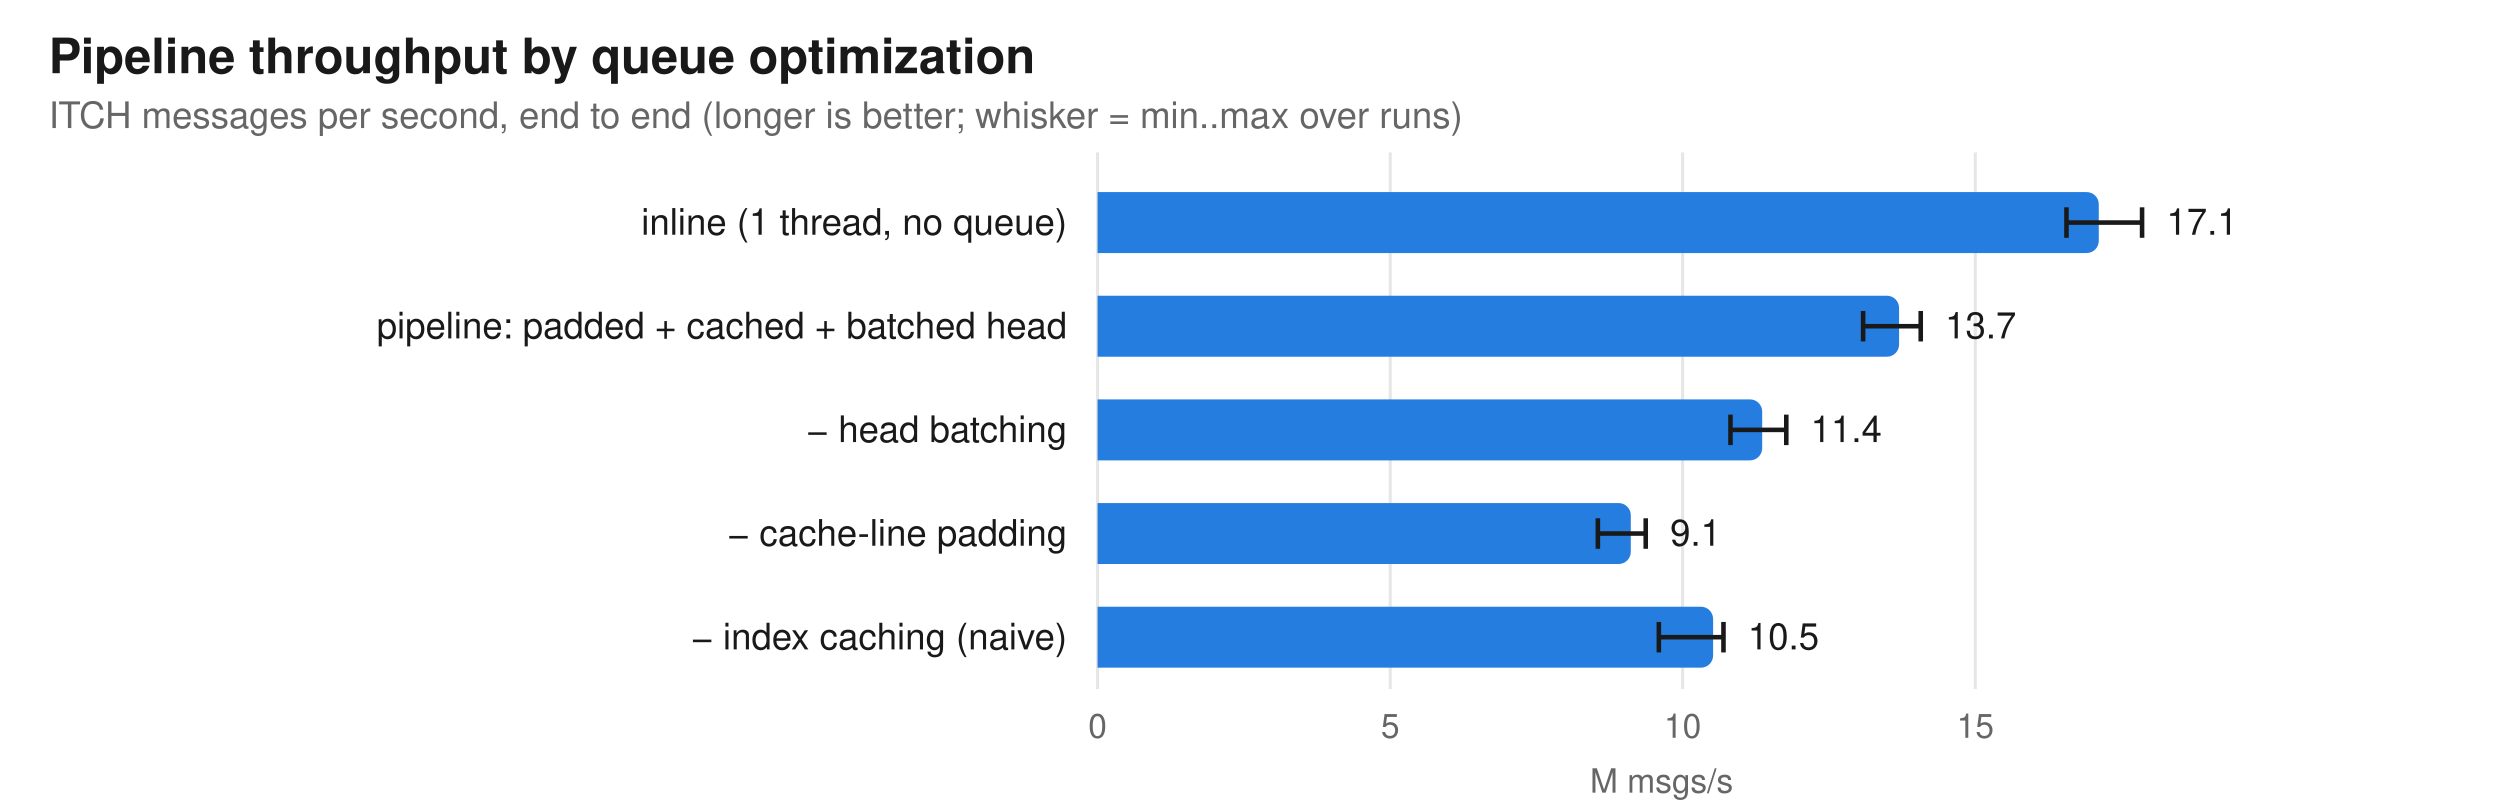
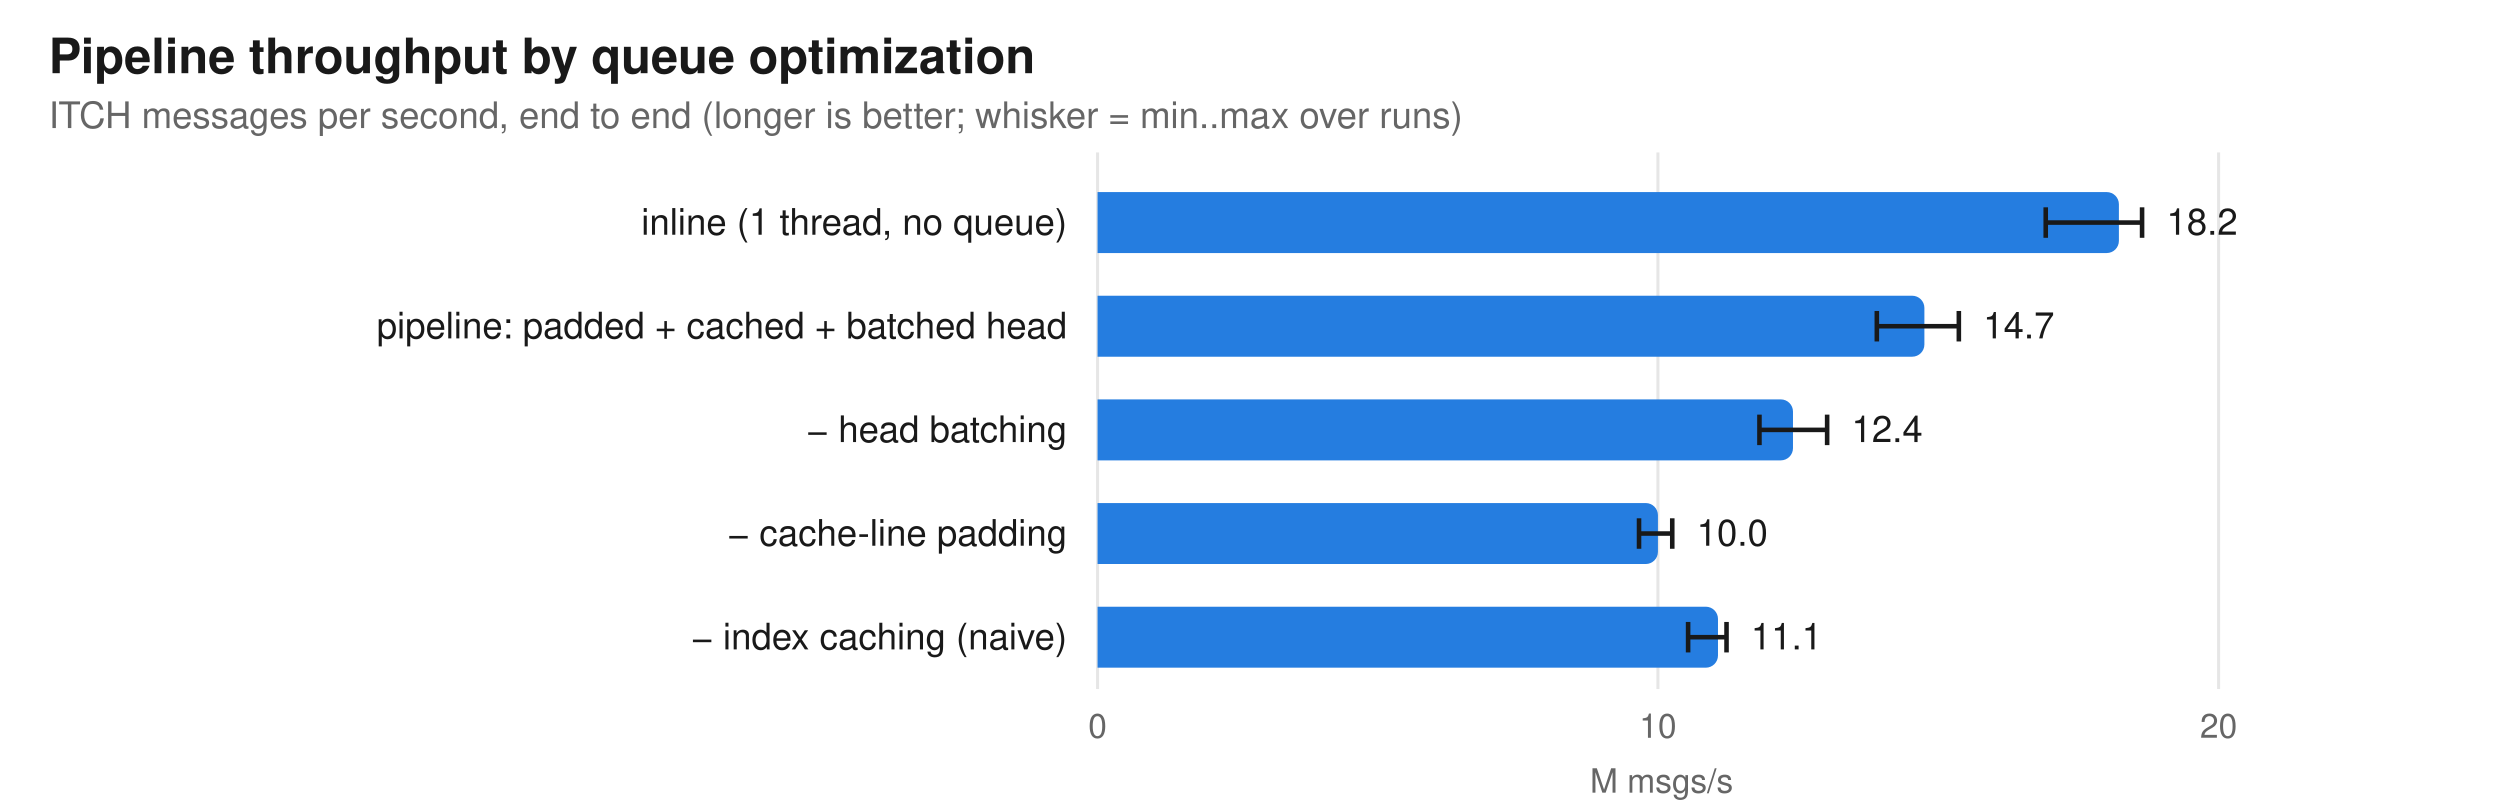
<svg xmlns="http://www.w3.org/2000/svg" viewBox="0 0 820 266" width="820" height="266" font-family="-apple-system, BlinkMacSystemFont, 'Segoe UI', Helvetica, Arial, sans-serif">
  <rect width="100%" height="100%" fill="#ffffff" />
  <text x="16.0" y="24.0" font-size="16" fill="#191919" text-anchor="start" font-weight="600">Pipeline throughput by queue optimization</text>
  <text x="16.0" y="42.0" font-size="12" fill="#666666" text-anchor="start" font-weight="normal">ITCH messages per second, end to end (longer is better; whisker = min..max over runs)</text>
  <line x1="360.0" y1="50.0" x2="360.0" y2="226.0" stroke="#e6e6e6" stroke-width="1" />
  <text x="360.0" y="242.0" font-size="11" fill="#666666" text-anchor="middle" font-weight="normal">0</text>
-   <line x1="456.0" y1="50.0" x2="456.0" y2="226.0" stroke="#e6e6e6" stroke-width="1" />
-   <text x="456.0" y="242.0" font-size="11" fill="#666666" text-anchor="middle" font-weight="normal">5</text>
-   <line x1="551.9" y1="50.0" x2="551.9" y2="226.0" stroke="#e6e6e6" stroke-width="1" />
-   <text x="551.9" y="242.0" font-size="11" fill="#666666" text-anchor="middle" font-weight="normal">10</text>
-   <line x1="647.9" y1="50.0" x2="647.9" y2="226.0" stroke="#e6e6e6" stroke-width="1" />
-   <text x="647.9" y="242.0" font-size="11" fill="#666666" text-anchor="middle" font-weight="normal">15</text>
+   <line x1="543.8" y1="50.0" x2="543.8" y2="226.0" stroke="#e6e6e6" stroke-width="1" />
+   <text x="543.8" y="242.0" font-size="11" fill="#666666" text-anchor="middle" font-weight="normal">10</text>
+   <line x1="727.7" y1="50.0" x2="727.7" y2="226.0" stroke="#e6e6e6" stroke-width="1" />
+   <text x="727.7" y="242.0" font-size="11" fill="#666666" text-anchor="middle" font-weight="normal">20</text>
  <text x="545.0" y="260.0" font-size="11" fill="#666666" text-anchor="middle" font-weight="normal">M msgs/s</text>
  <text x="350.0" y="77.0" font-size="12" fill="#191919" text-anchor="end" font-weight="normal">inline (1 thread, no queue)</text>
-   <path d="M360,63 h324.4 a4,4 0 0 1 4,4 v12 a4,4 0 0 1 -4,4 h-324.4 z" fill="#257de0" />
-   <line x1="677.8" y1="73.0" x2="702.6" y2="73.0" stroke="#191919" stroke-width="1.5" />
-   <line x1="677.8" y1="68.0" x2="677.8" y2="78.0" stroke="#191919" stroke-width="1.5" />
+   <path d="M360,63 h331.0 a4,4 0 0 1 4,4 v12 a4,4 0 0 1 -4,4 h-331.0 z" fill="#257de0" />
+   <line x1="671.0" y1="73.0" x2="702.6" y2="73.0" stroke="#191919" stroke-width="1.5" />
+   <line x1="671.0" y1="68.0" x2="671.0" y2="78.0" stroke="#191919" stroke-width="1.5" />
  <line x1="702.6" y1="68.0" x2="702.6" y2="78.0" stroke="#191919" stroke-width="1.5" />
-   <text x="710.6" y="77.0" font-size="12" fill="#191919" text-anchor="start" font-weight="normal">17.1</text>
+   <text x="710.6" y="77.0" font-size="12" fill="#191919" text-anchor="start" font-weight="normal">18.2</text>
  <text x="350.0" y="111.0" font-size="12" fill="#191919" text-anchor="end" font-weight="normal">pipeline: padded + cached + batched head</text>
-   <path d="M360,97 h258.9 a4,4 0 0 1 4,4 v12 a4,4 0 0 1 -4,4 h-258.9 z" fill="#257de0" />
-   <line x1="611.1" y1="107.0" x2="630.0" y2="107.0" stroke="#191919" stroke-width="1.5" />
-   <line x1="611.1" y1="102.0" x2="611.1" y2="112.0" stroke="#191919" stroke-width="1.5" />
-   <line x1="630.0" y1="102.0" x2="630.0" y2="112.0" stroke="#191919" stroke-width="1.5" />
-   <text x="638.0" y="111.0" font-size="12" fill="#191919" text-anchor="start" font-weight="normal">13.7</text>
+   <path d="M360,97 h267.2 a4,4 0 0 1 4,4 v12 a4,4 0 0 1 -4,4 h-267.2 z" fill="#257de0" />
+   <line x1="615.6" y1="107.0" x2="642.5" y2="107.0" stroke="#191919" stroke-width="1.5" />
+   <line x1="615.6" y1="102.0" x2="615.6" y2="112.0" stroke="#191919" stroke-width="1.5" />
+   <line x1="642.5" y1="102.0" x2="642.5" y2="112.0" stroke="#191919" stroke-width="1.5" />
+   <text x="650.5" y="111.0" font-size="12" fill="#191919" text-anchor="start" font-weight="normal">14.7</text>
  <text x="350.0" y="145.0" font-size="12" fill="#191919" text-anchor="end" font-weight="normal">− head batching</text>
-   <path d="M360,131 h214.0 a4,4 0 0 1 4,4 v12 a4,4 0 0 1 -4,4 h-214.0 z" fill="#257de0" />
-   <line x1="567.6" y1="141.0" x2="585.9" y2="141.0" stroke="#191919" stroke-width="1.5" />
-   <line x1="567.6" y1="136.0" x2="567.6" y2="146.0" stroke="#191919" stroke-width="1.5" />
-   <line x1="585.9" y1="136.0" x2="585.9" y2="146.0" stroke="#191919" stroke-width="1.5" />
-   <text x="593.9" y="145.0" font-size="12" fill="#191919" text-anchor="start" font-weight="normal">11.4</text>
+   <path d="M360,131 h224.1 a4,4 0 0 1 4,4 v12 a4,4 0 0 1 -4,4 h-224.1 z" fill="#257de0" />
+   <line x1="577.1" y1="141.0" x2="599.3" y2="141.0" stroke="#191919" stroke-width="1.5" />
+   <line x1="577.1" y1="136.0" x2="577.1" y2="146.0" stroke="#191919" stroke-width="1.5" />
+   <line x1="599.3" y1="136.0" x2="599.3" y2="146.0" stroke="#191919" stroke-width="1.5" />
+   <text x="607.3" y="145.0" font-size="12" fill="#191919" text-anchor="start" font-weight="normal">12.4</text>
  <text x="350.0" y="179.0" font-size="12" fill="#191919" text-anchor="end" font-weight="normal">− cache-line padding</text>
-   <path d="M360,165 h170.9 a4,4 0 0 1 4,4 v12 a4,4 0 0 1 -4,4 h-170.9 z" fill="#257de0" />
-   <line x1="524.1" y1="175.0" x2="539.8" y2="175.0" stroke="#191919" stroke-width="1.5" />
-   <line x1="524.1" y1="170.0" x2="524.1" y2="180.0" stroke="#191919" stroke-width="1.5" />
-   <line x1="539.8" y1="170.0" x2="539.8" y2="180.0" stroke="#191919" stroke-width="1.5" />
-   <text x="547.8" y="179.0" font-size="12" fill="#191919" text-anchor="start" font-weight="normal">9.1</text>
+   <path d="M360,165 h179.8 a4,4 0 0 1 4,4 v12 a4,4 0 0 1 -4,4 h-179.8 z" fill="#257de0" />
+   <line x1="537.6" y1="175.0" x2="548.5" y2="175.0" stroke="#191919" stroke-width="1.5" />
+   <line x1="537.6" y1="170.0" x2="537.6" y2="180.0" stroke="#191919" stroke-width="1.5" />
+   <line x1="548.5" y1="170.0" x2="548.5" y2="180.0" stroke="#191919" stroke-width="1.5" />
+   <text x="556.5" y="179.0" font-size="12" fill="#191919" text-anchor="start" font-weight="normal">10.0</text>
  <text x="350.0" y="213.0" font-size="12" fill="#191919" text-anchor="end" font-weight="normal">− index caching (naive)</text>
-   <path d="M360,199 h197.9 a4,4 0 0 1 4,4 v12 a4,4 0 0 1 -4,4 h-197.9 z" fill="#257de0" />
-   <line x1="544.1" y1="209.0" x2="565.3" y2="209.0" stroke="#191919" stroke-width="1.5" />
-   <line x1="544.1" y1="204.0" x2="544.1" y2="214.0" stroke="#191919" stroke-width="1.5" />
-   <line x1="565.3" y1="204.0" x2="565.3" y2="214.0" stroke="#191919" stroke-width="1.5" />
-   <text x="573.3" y="213.0" font-size="12" fill="#191919" text-anchor="start" font-weight="normal">10.5</text>
+   <path d="M360,199 h199.5 a4,4 0 0 1 4,4 v12 a4,4 0 0 1 -4,4 h-199.5 z" fill="#257de0" />
+   <line x1="553.7" y1="209.0" x2="566.3" y2="209.0" stroke="#191919" stroke-width="1.5" />
+   <line x1="553.7" y1="204.0" x2="553.7" y2="214.0" stroke="#191919" stroke-width="1.5" />
+   <line x1="566.3" y1="204.0" x2="566.3" y2="214.0" stroke="#191919" stroke-width="1.5" />
+   <text x="574.3" y="213.0" font-size="12" fill="#191919" text-anchor="start" font-weight="normal">11.1</text>
</svg>
